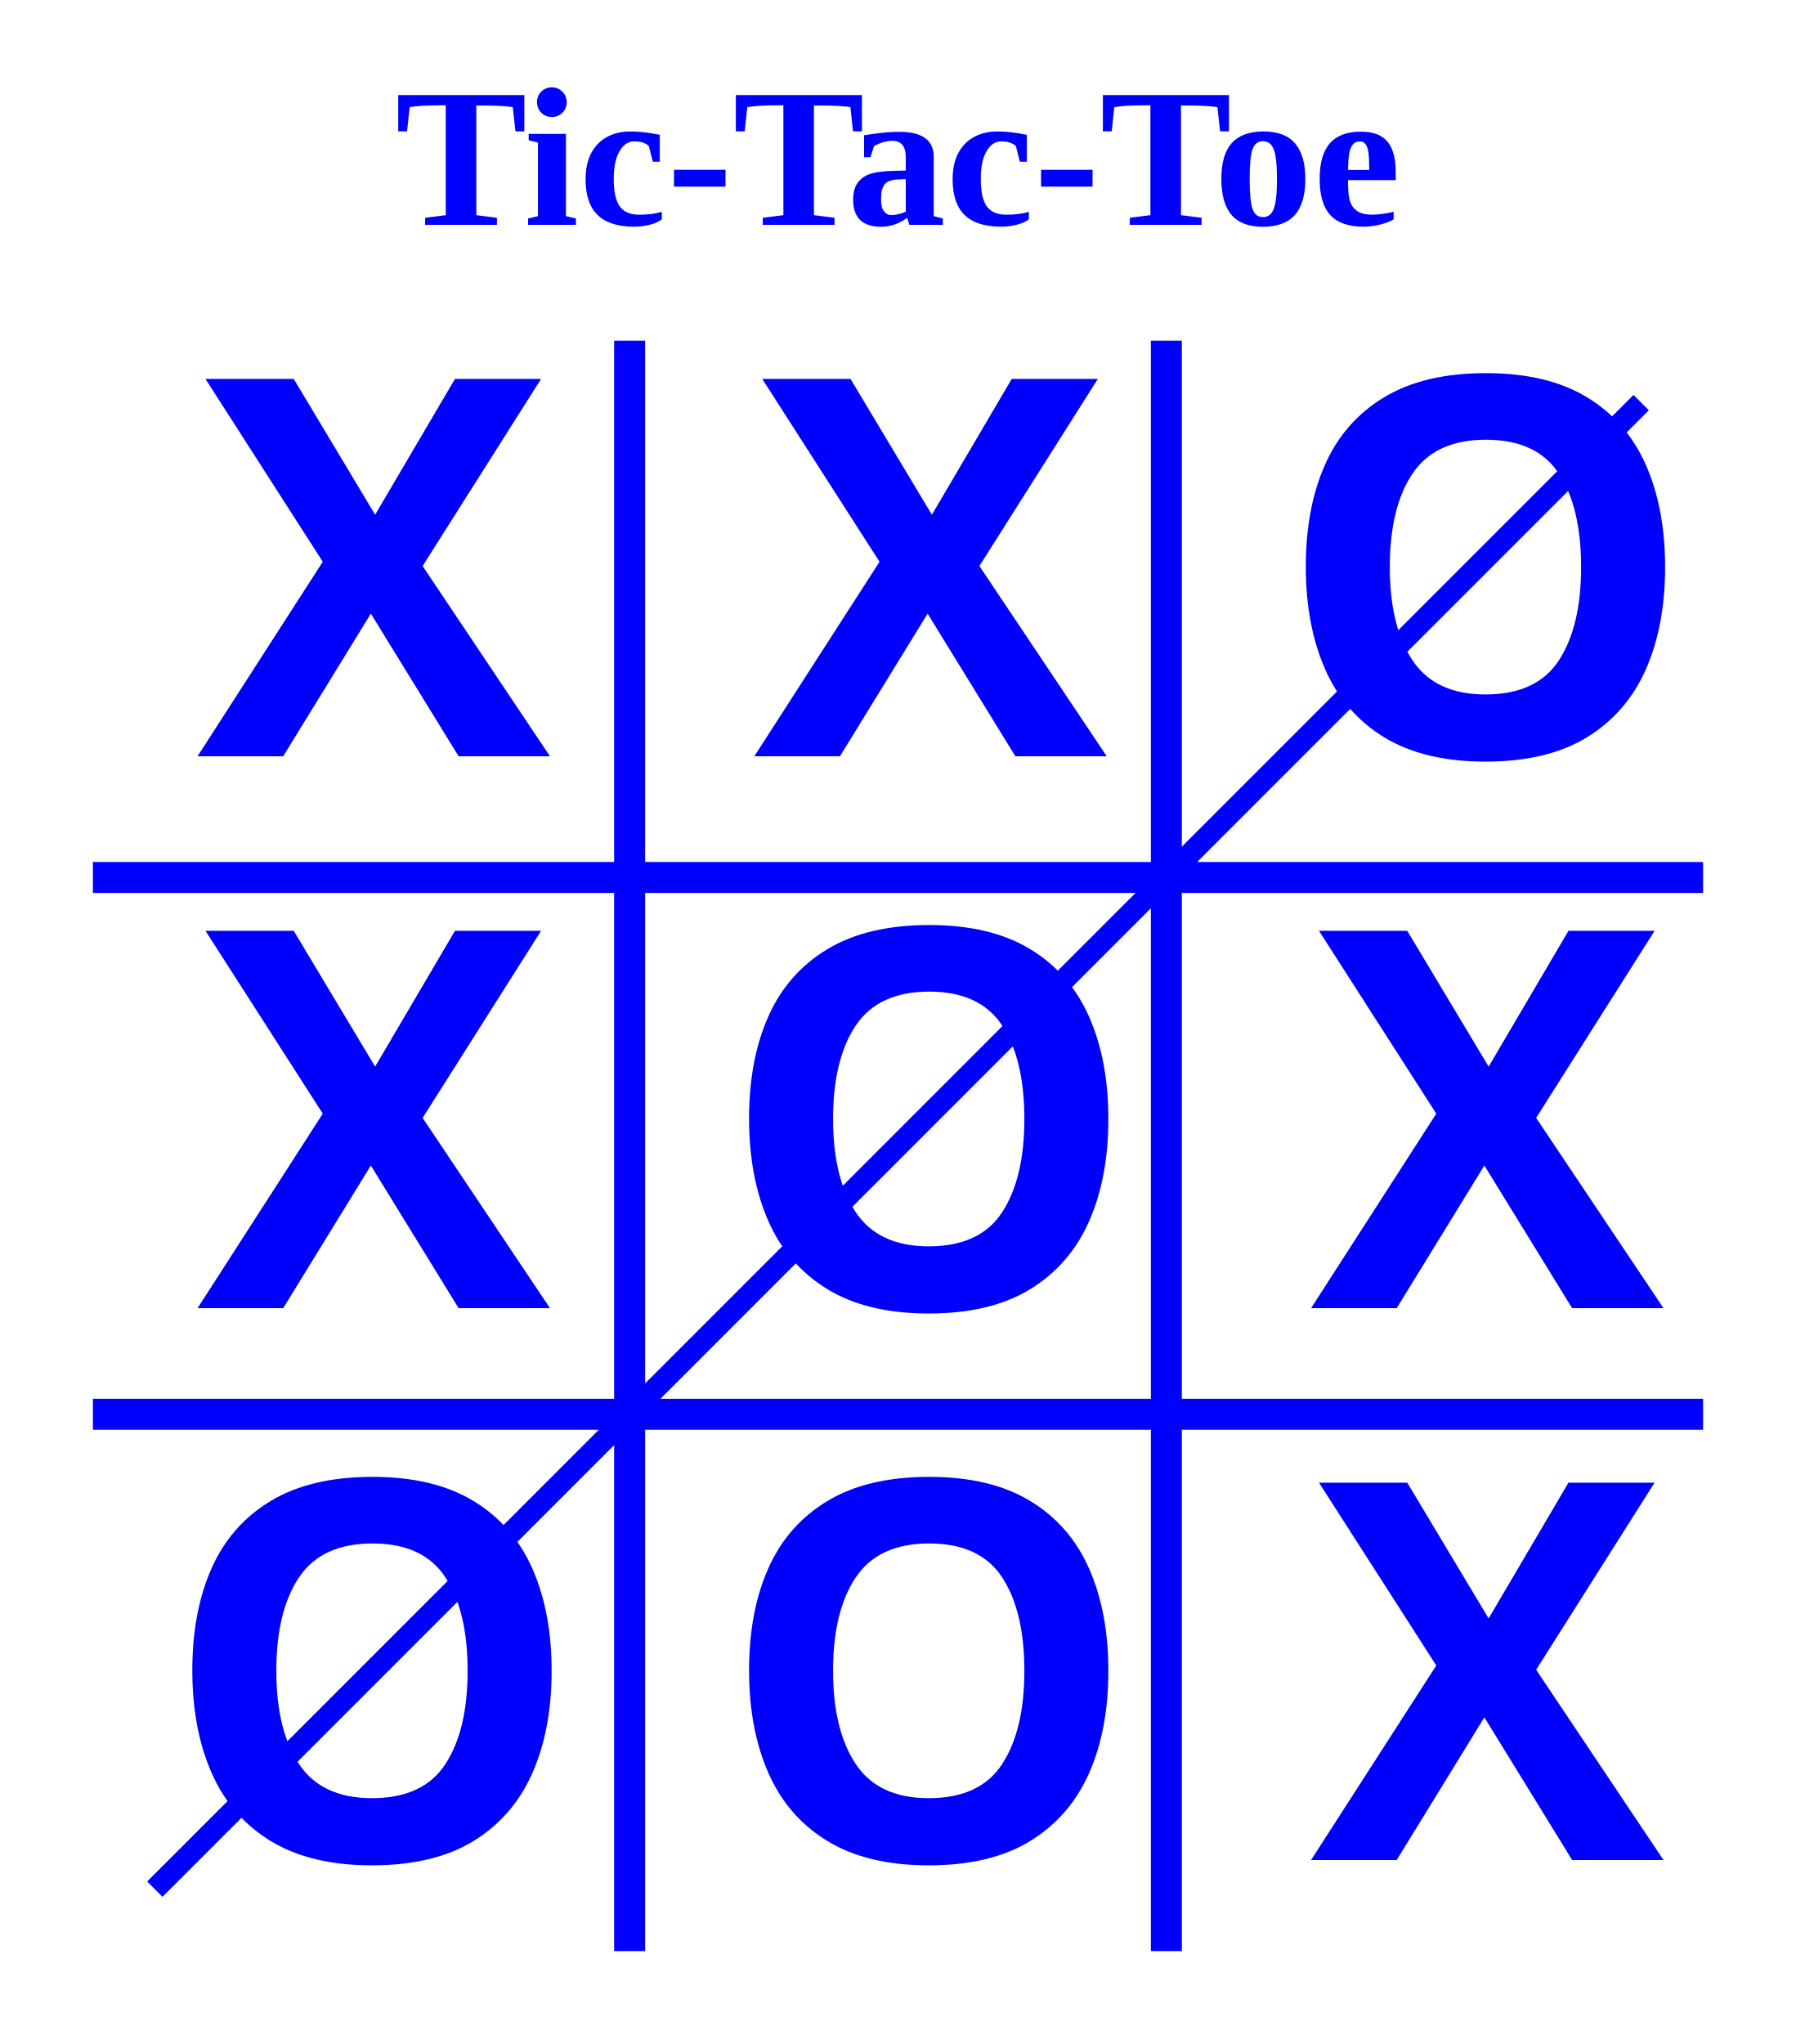
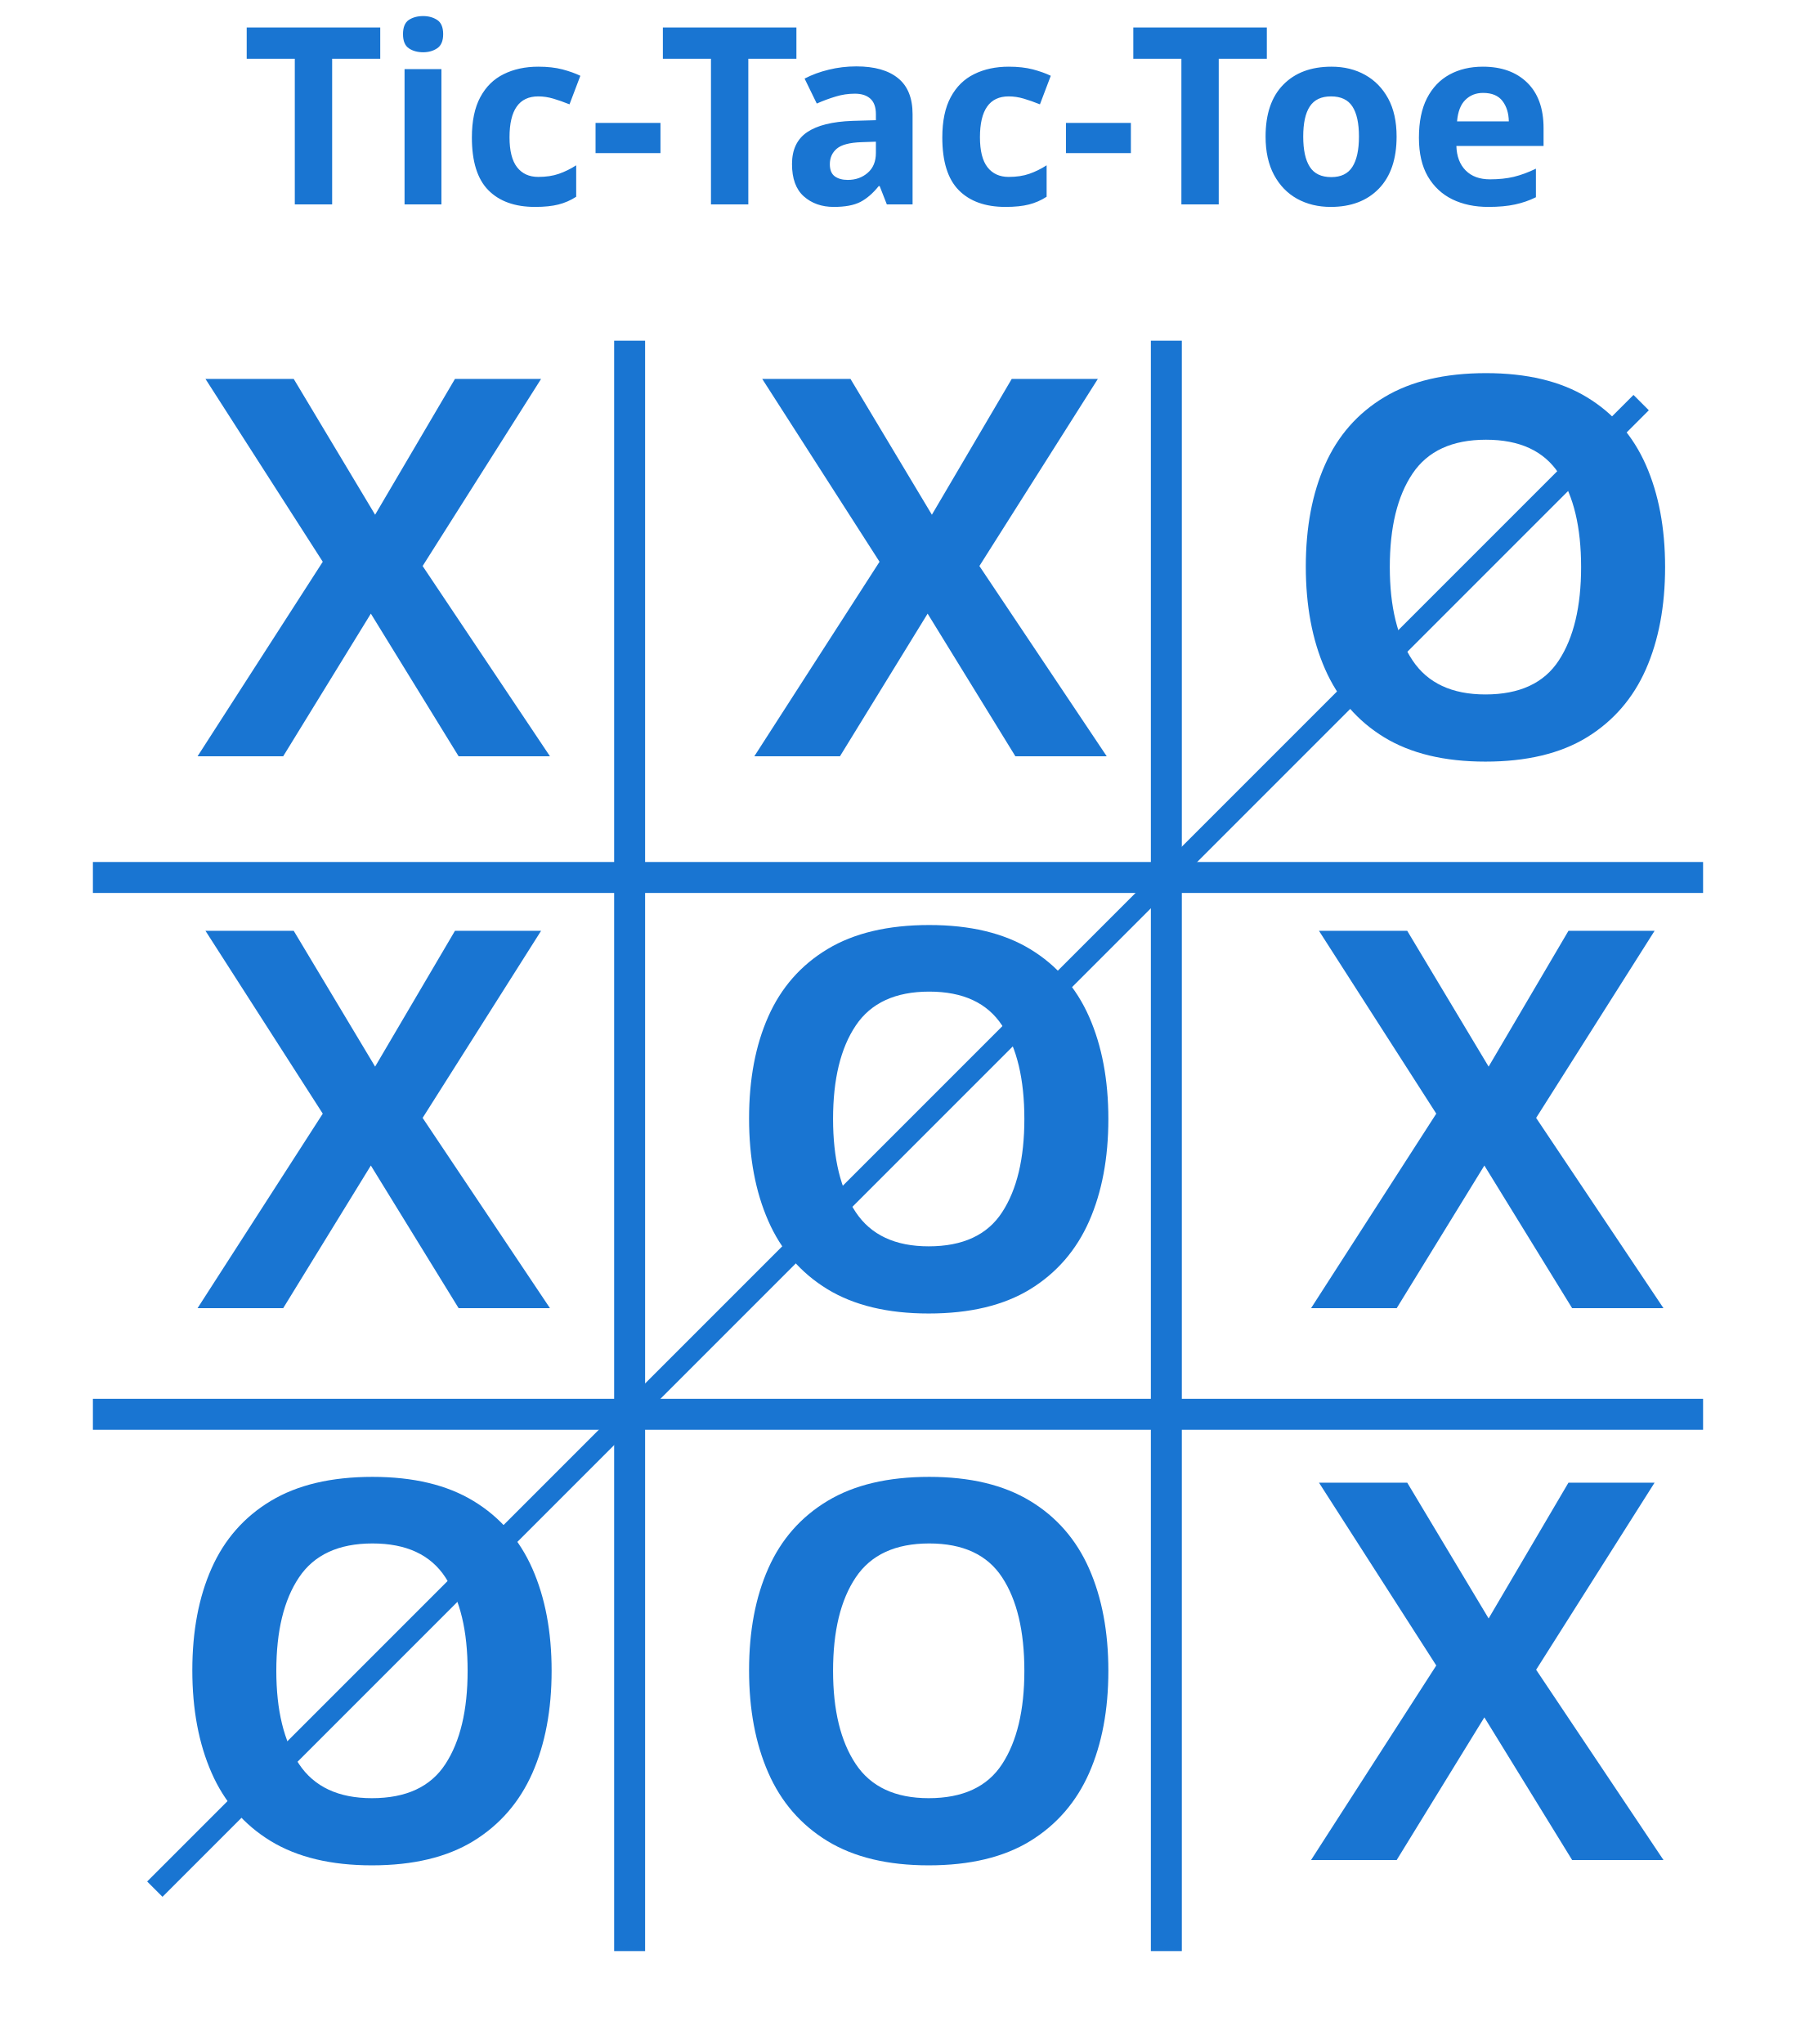
- <svg viewBox="0 0 290 330" style="outline: 4px solid blue; border-radius: 10%">
-   <text font-size="32px" font-weight="bold" fill="blue" text-anchor="middle" x="50%" y="11%">
+ <svg xmlns="http://www.w3.org/2000/svg" viewBox="0 0 290 330" style="outline: 4px solid blue; border-radius: 10%">
+   <text font-size="30pt" font-family="'Fredoka', sans-serif" font-weight="bold" fill="hsl(210, 79%, 46%)" text-anchor="middle" x="50%" y="10%">
    Tic-Tac-Toe
  </text>
-   <path stroke="blue" stroke-width="5" d="M101.667 55v260" />
-   <path stroke="blue" stroke-width="5" d="M188.333 55v260" />
-   <path stroke="blue" stroke-width="5" d="M15 141.667h260" />
-   <path stroke="blue" stroke-width="5" d="M15 228.333h260" />
-   <g font-size="64pt" font-weight="900" font-family="calibri" fill="blue">
+   <path stroke="hsl(210, 79%, 46%)" stroke-width="5" d="M101.667 55v260" />
+   <path stroke="hsl(210, 79%, 46%)" stroke-width="5" d="M188.333 55v260" />
+   <path stroke="hsl(210, 79%, 46%)" stroke-width="5" d="M15 141.667h260" />
+   <path stroke="hsl(210, 79%, 46%)" stroke-width="5" d="M15 228.333h260" />
+   <g font-size="64pt" font-weight="900" font-family="calibri" fill="hsl(210, 79%, 46%)">
    <text x="11%" y="37%">X</text>
    <text x="42%" y="37%">X</text>
    <text x="71%" y="37%">O</text>
    <text x="11%" y="64%">X</text>
    <text x="40%" y="64%">O</text>
    <text x="73%" y="64%">X</text>
    <text x="9%" y="91%">O</text>
    <text x="40%" y="91%">O</text>
    <text x="73%" y="91%">X</text>
  </g>
-   <path stroke="blue" stroke-width="3.5" d="M25 305l240 -240" />
+   <path stroke="hsl(210, 79%, 46%)" stroke-width="3.5" d="M25 305l240 -240" />
</svg>
